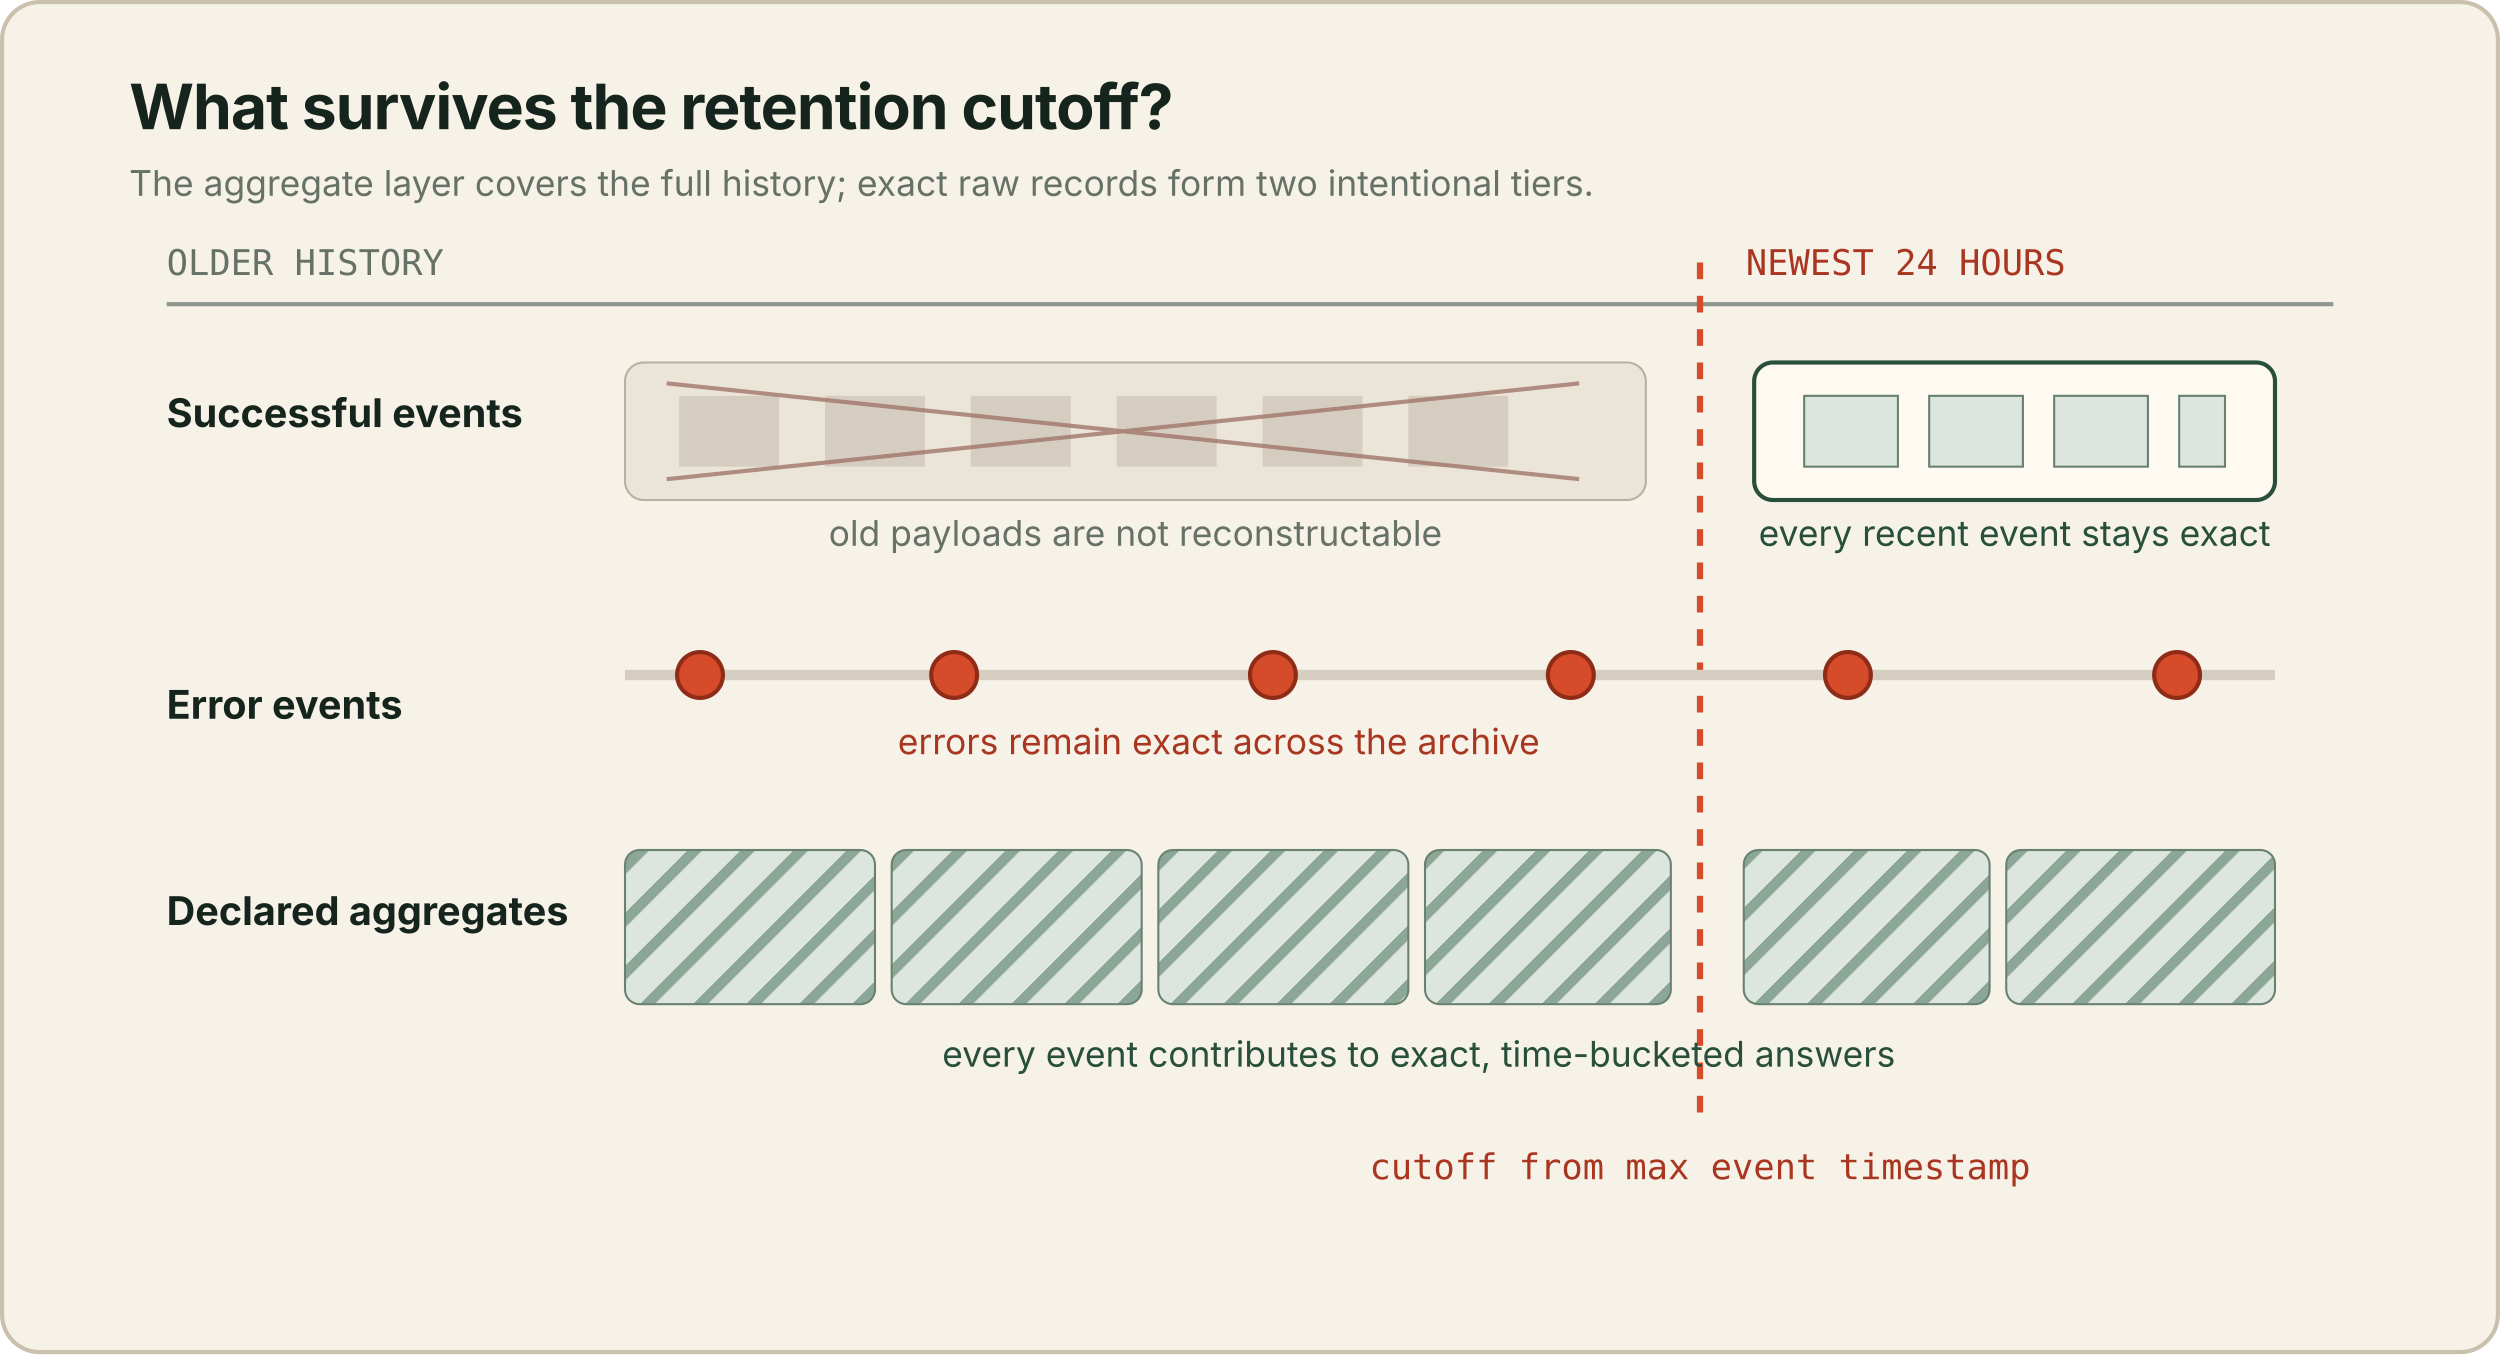
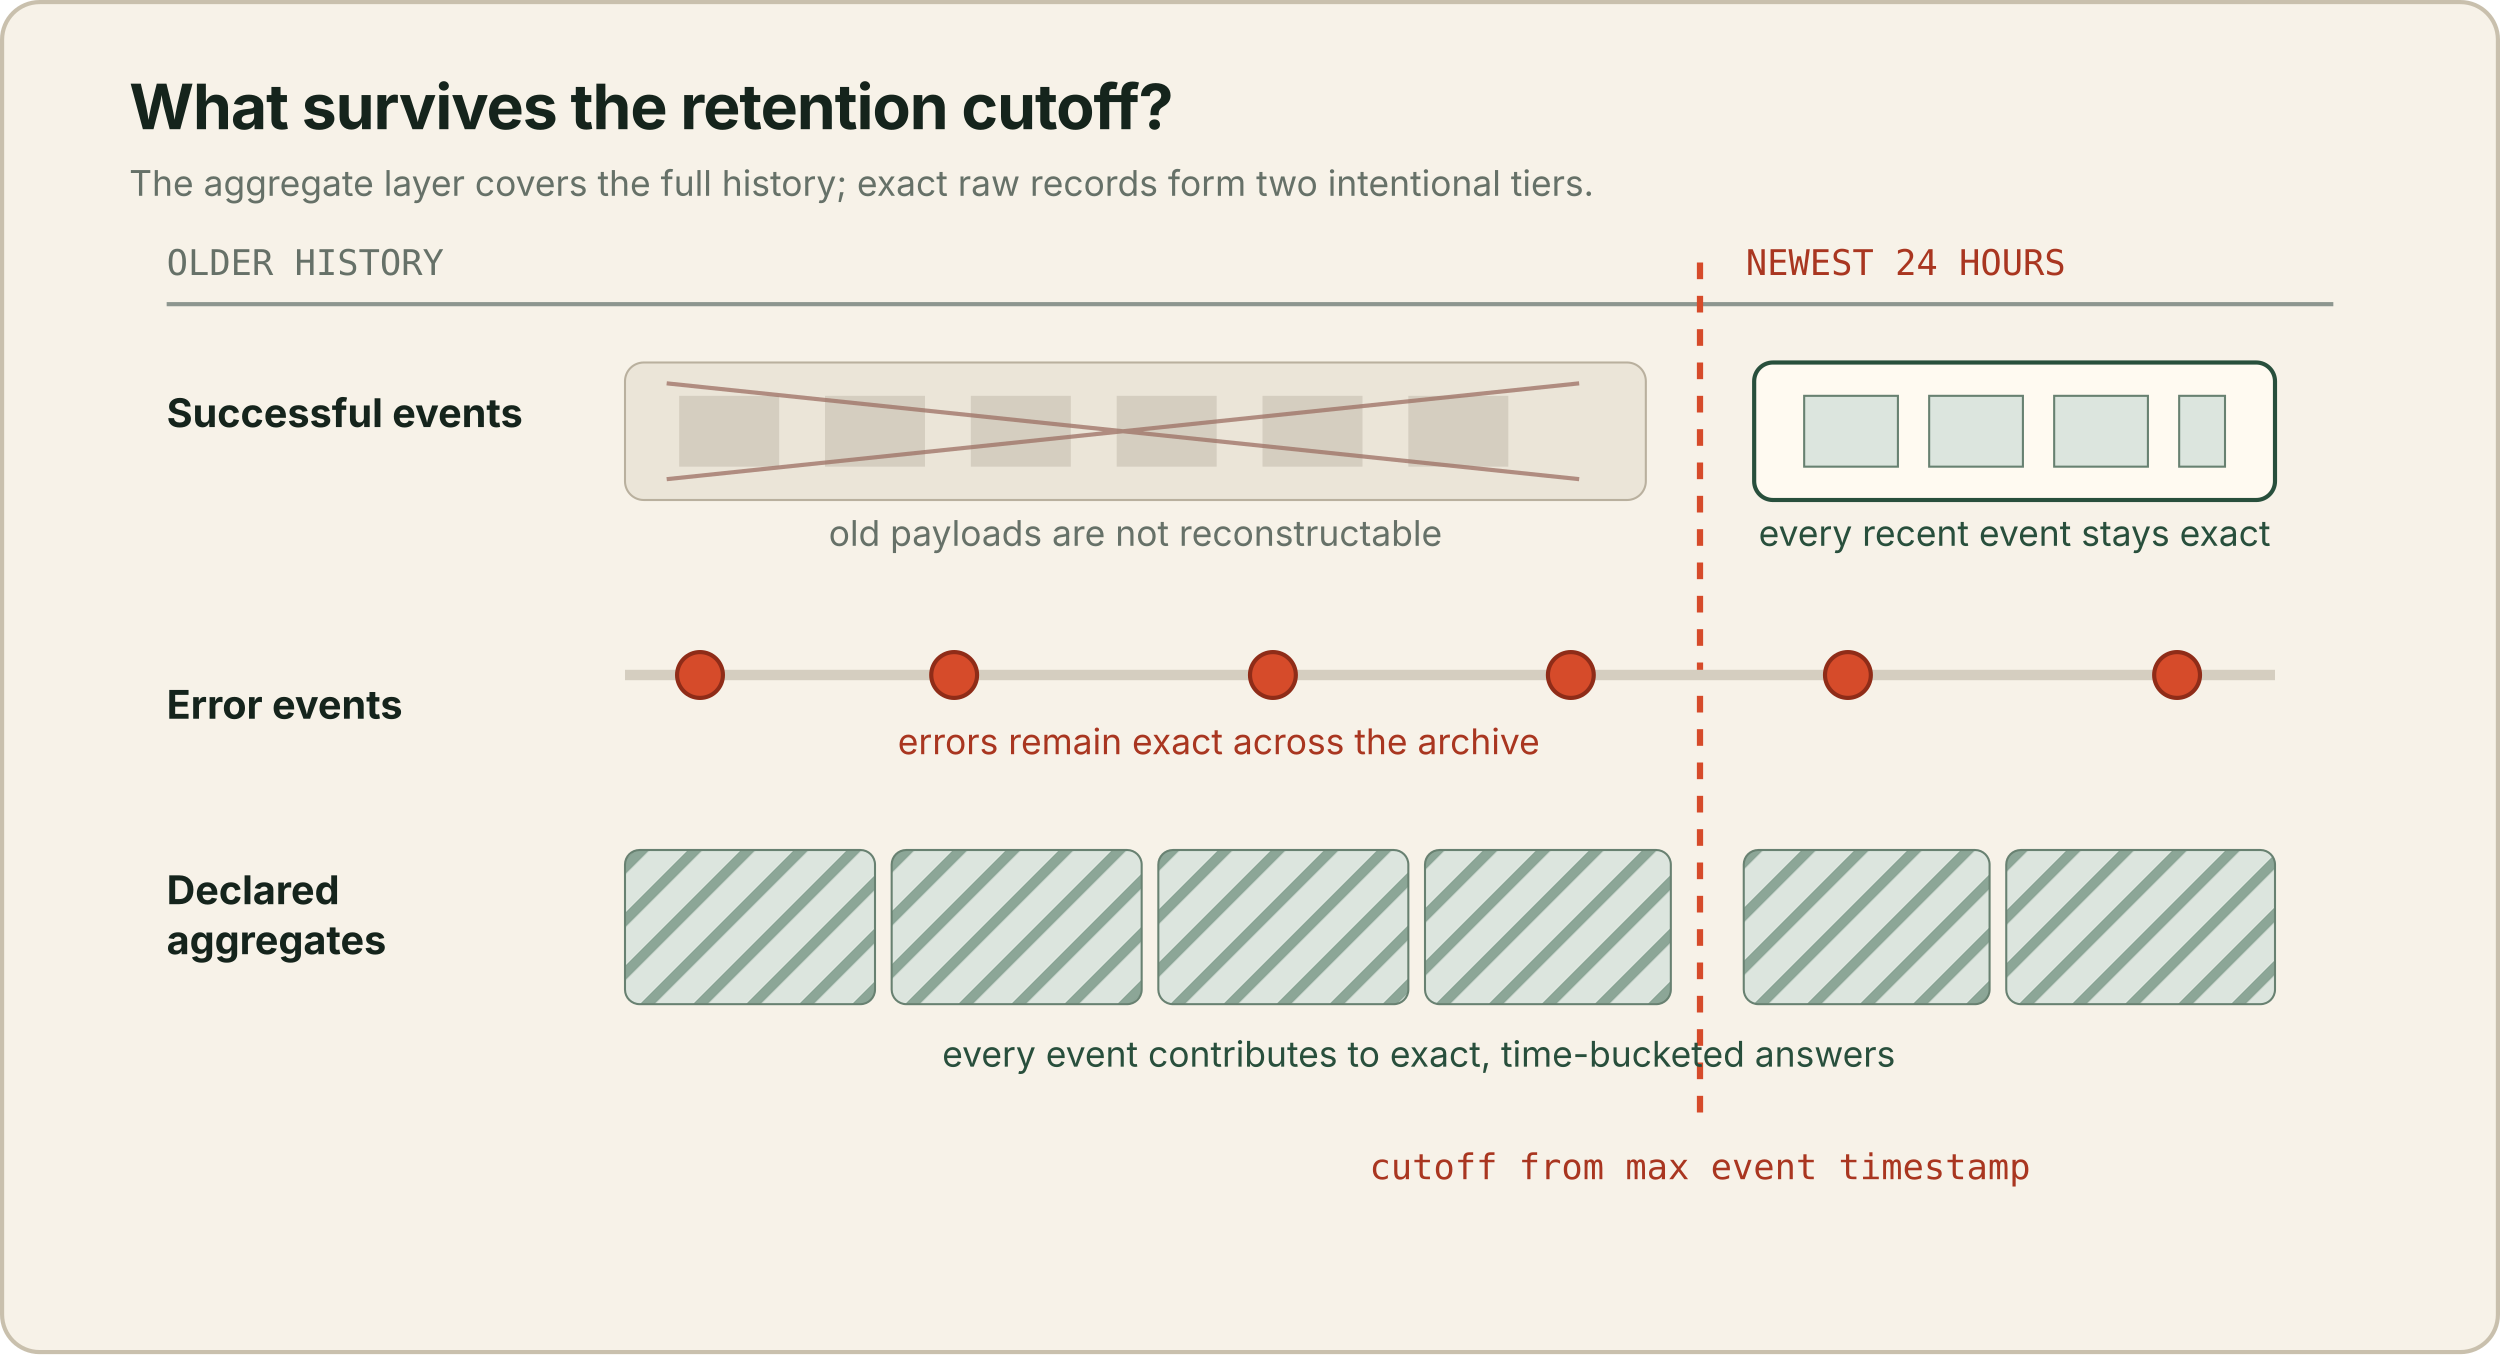
<svg xmlns="http://www.w3.org/2000/svg" width="1200" height="650" viewBox="0 0 1200 650" role="img" aria-labelledby="title desc">
  <defs>
    <pattern id="aggregate" width="18" height="18" patternUnits="userSpaceOnUse" patternTransform="rotate(45)">
      <rect width="18" height="18" fill="#dce5de" />
      <rect width="5" height="18" fill="#8ca697" />
    </pattern>
    <style>
      .sans{font-family:Inter,ui-sans-serif,system-ui,sans-serif}.mono{font-family:ui-monospace,SFMono-Regular,Menlo,monospace}
      .ink{fill:#15241c}.muted{fill:#667168}.small{font-size:17px}.label{font-size:19px;font-weight:700}.title{font-size:30px;font-weight:750;letter-spacing:-.5px}
    </style>
  </defs>
  <rect x="1" y="1" width="1198" height="648" rx="18" fill="#f7f2e8" stroke="#c9c0ad" stroke-width="2" />
  <text x="62" y="62" class="sans title ink">What survives the retention cutoff?</text>
  <text x="62" y="94" class="sans small muted">The aggregate layer covers the full history; exact raw records form two intentional tiers.</text>
  <line x1="80" y1="146" x2="1120" y2="146" stroke="#8d968f" stroke-width="2" />
  <line x1="816" y1="126" x2="816" y2="536" stroke="#d64b2a" stroke-width="3" stroke-dasharray="8 8" />
  <text x="80" y="132" class="mono small muted">OLDER HISTORY</text>
  <text x="838" y="132" class="mono small" fill="#a93620">NEWEST 24 HOURS</text>
  <text x="816" y="566" text-anchor="middle" class="mono small" fill="#a93620">cutoff from max event timestamp</text>
  <text x="80" y="205" class="sans label ink">Successful events</text>
  <rect x="300" y="174" width="490" height="66" rx="9" fill="#ebe5d8" stroke="#b9b09e" />
  <path d="M326 190h48v34h-48zM396 190h48v34h-48zM466 190h48v34h-48zM536 190h48v34h-48zM606 190h48v34h-48zM676 190h48v34h-48z" fill="#d5cec0" />
  <path d="M320 184l438 46M758 184L320 230" stroke="#9c6f63" stroke-width="2" opacity=".75" />
  <text x="545" y="262" text-anchor="middle" class="sans small muted">old payloads are not reconstructable</text>
  <rect x="842" y="174" width="250" height="66" rx="9" fill="#fffaf1" stroke="#284f3c" stroke-width="2" />
  <path d="M866 190h45v34h-45zM926 190h45v34h-45zM986 190h45v34h-45zM1046 190h22v34h-22z" fill="#dce5de" stroke="#688171" />
  <text x="967" y="262" text-anchor="middle" class="sans small" fill="#284f3c">every recent event stays exact</text>
  <text x="80" y="345" class="sans label ink">Error events</text>
  <line x1="300" y1="324" x2="1092" y2="324" stroke="#d5cec0" stroke-width="5" />
  <g fill="#d64b2a" stroke="#8f2c18" stroke-width="2">
    <circle cx="336" cy="324" r="11" />
    <circle cx="458" cy="324" r="11" />
    <circle cx="611" cy="324" r="11" />
    <circle cx="754" cy="324" r="11" />
    <circle cx="887" cy="324" r="11" />
    <circle cx="1045" cy="324" r="11" />
  </g>
  <text x="585" y="362" text-anchor="middle" class="sans small" fill="#a93620">errors remain exact across the archive</text>
-   <text x="80" y="444" class="sans label ink">Declared aggregates</text>
+   <text x="80" y="434" class="sans label ink">Declared</text>
+   <text x="80" y="458" class="sans label ink">aggregates</text>
  <g stroke="#688171">
    <rect x="300" y="408" width="120" height="74" rx="7" fill="url(#aggregate)" />
    <rect x="428" y="408" width="120" height="74" rx="7" fill="url(#aggregate)" />
    <rect x="556" y="408" width="120" height="74" rx="7" fill="url(#aggregate)" />
    <rect x="684" y="408" width="118" height="74" rx="7" fill="url(#aggregate)" />
    <rect x="837" y="408" width="118" height="74" rx="7" fill="url(#aggregate)" />
    <rect x="963" y="408" width="129" height="74" rx="7" fill="url(#aggregate)" />
  </g>
  <text x="681" y="512" text-anchor="middle" class="sans small" fill="#284f3c">every event contributes to exact, time-bucketed answers</text>
</svg>
